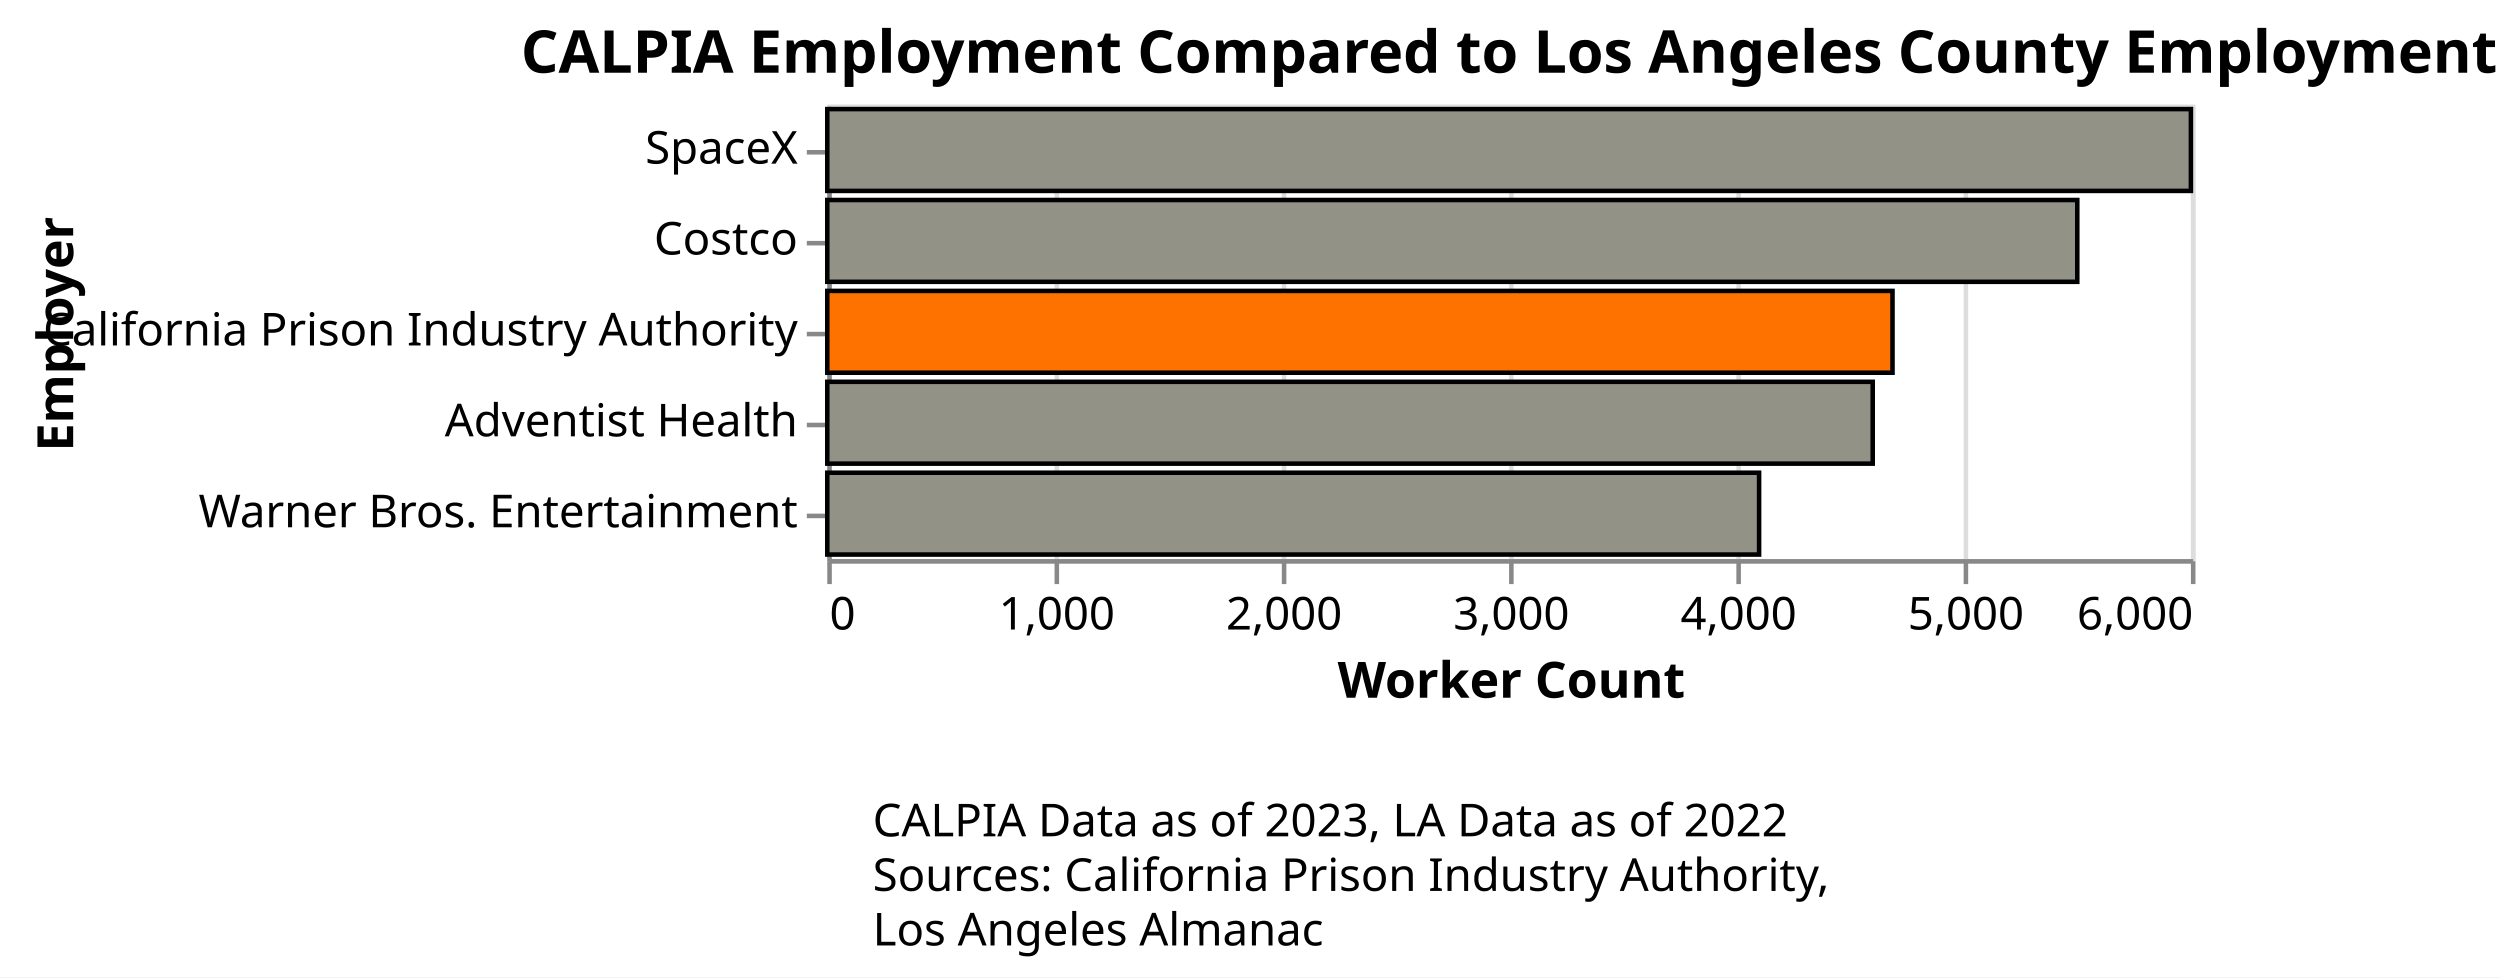
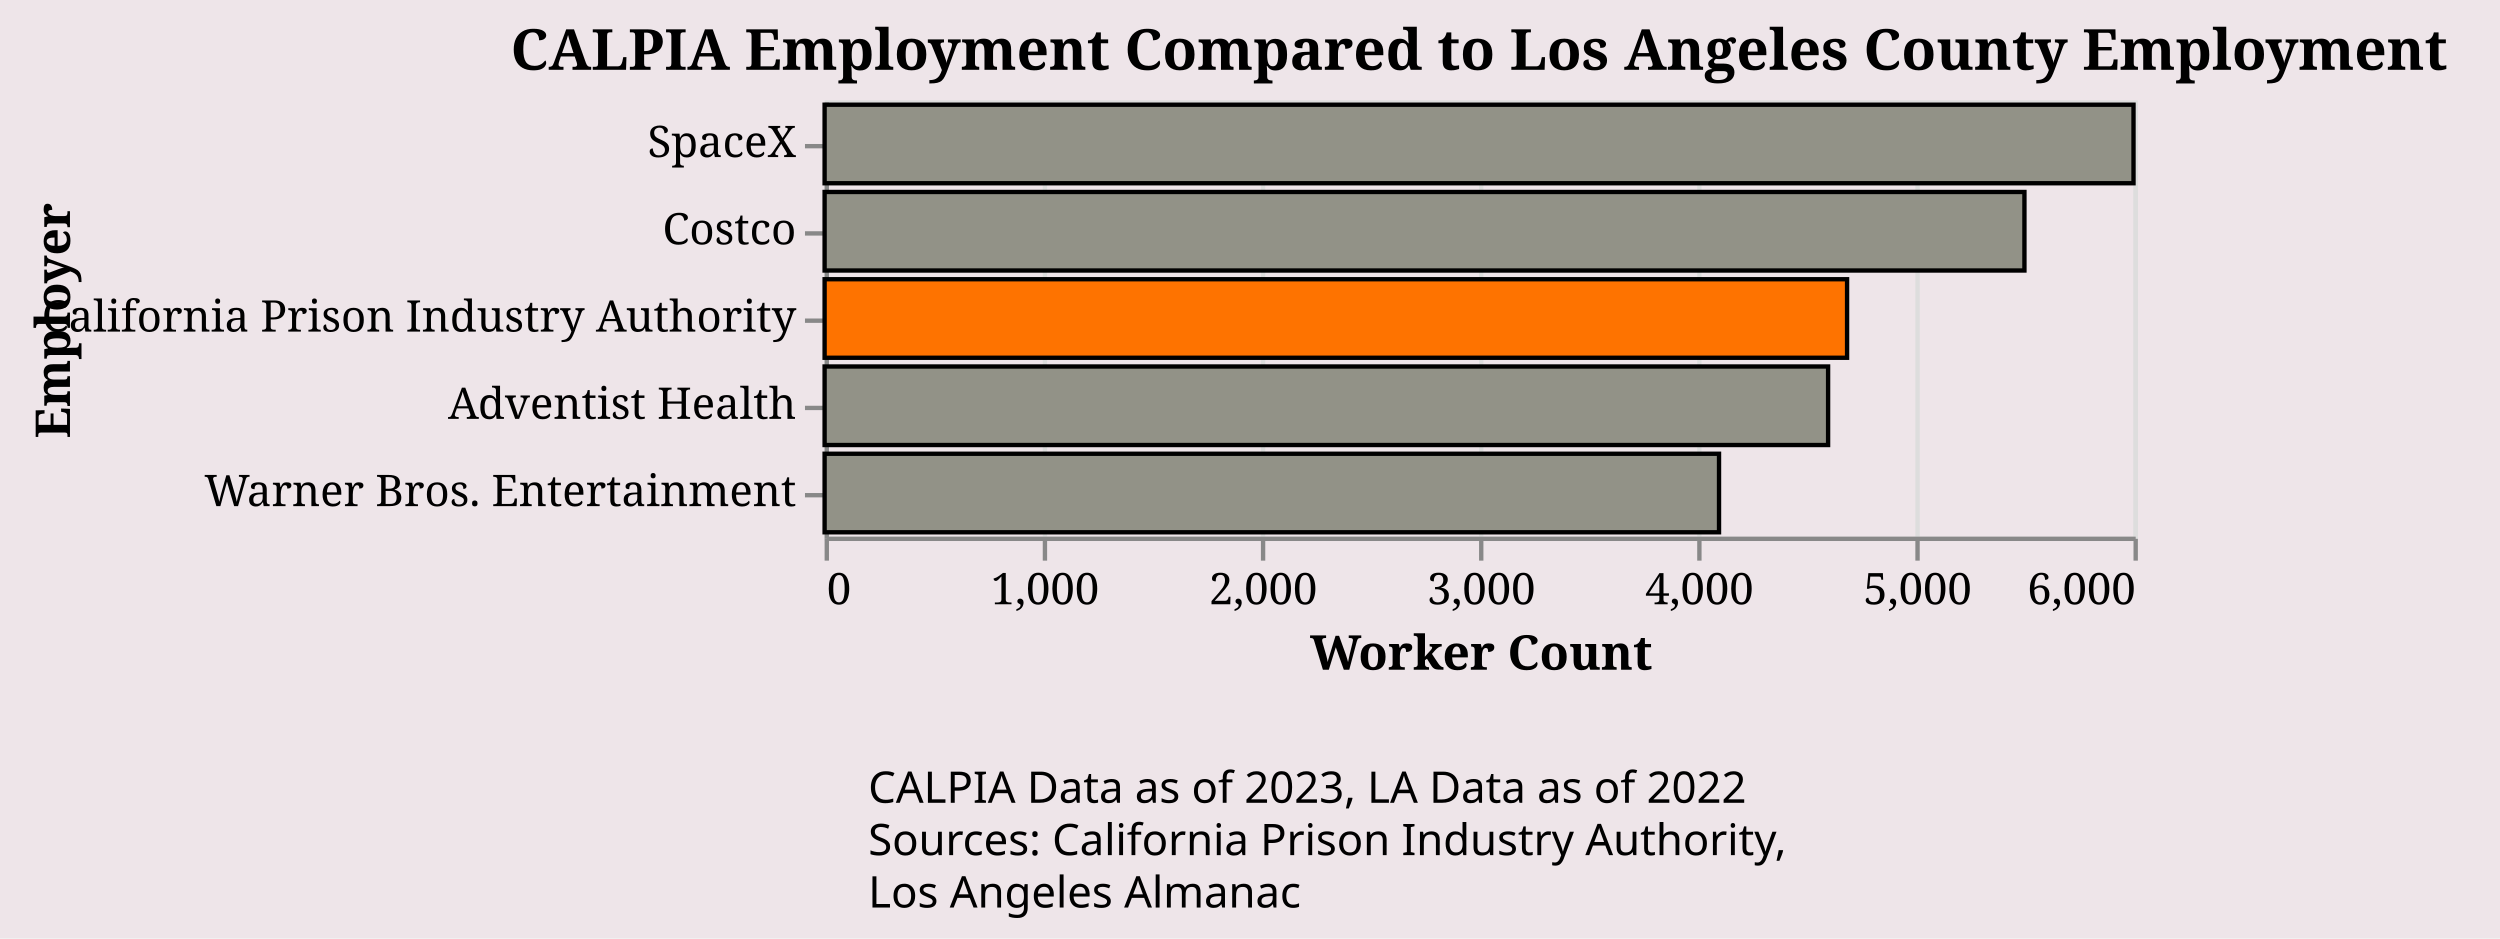
- <svg xmlns="http://www.w3.org/2000/svg" version="1.1" class="marks" width="550" height="215" viewBox="0 0 550 215">
-   <rect width="550" height="215" fill="white" />
-   <g fill="none" stroke-miterlimit="10" transform="translate(182,23)">
+ <svg xmlns="http://www.w3.org/2000/svg" version="1.1" class="marks" width="573" height="215" viewBox="0 0 573 215">
+   <rect width="573" height="215" fill="#EEE5E9" />
+   <g fill="none" stroke-miterlimit="10" transform="translate(189,23)">
    <g class="mark-group role-frame root" role="graphics-object" aria-roledescription="group mark container">
      <g transform="translate(0,0)">
        <path class="background" aria-hidden="true" d="M0,0h0v0h0Z" />
        <g>
          <g class="mark-group role-scope concat_0_group" role="graphics-object" aria-roledescription="group mark container">
            <g transform="translate(0,0)">
              <path class="background" aria-hidden="true" d="M0.5,0.5h300v100h-300Z" stroke="#ddd" />
              <g>
                <g class="mark-group role-axis" aria-hidden="true">
                  <g transform="translate(0.5,100.5)">
                    <path class="background" aria-hidden="true" d="M0,0h0v0h0Z" pointer-events="none" />
                    <g>
                      <g class="mark-rule role-axis-grid" pointer-events="none">
                        <line transform="translate(0,0)" x2="0" y2="-100" stroke="#ddd" stroke-width="1" opacity="1" />
                        <line transform="translate(50,0)" x2="0" y2="-100" stroke="#ddd" stroke-width="1" opacity="1" />
                        <line transform="translate(100,0)" x2="0" y2="-100" stroke="#ddd" stroke-width="1" opacity="1" />
                        <line transform="translate(150,0)" x2="0" y2="-100" stroke="#ddd" stroke-width="1" opacity="1" />
                        <line transform="translate(200,0)" x2="0" y2="-100" stroke="#ddd" stroke-width="1" opacity="1" />
                        <line transform="translate(250,0)" x2="0" y2="-100" stroke="#ddd" stroke-width="1" opacity="1" />
                        <line transform="translate(300,0)" x2="0" y2="-100" stroke="#ddd" stroke-width="1" opacity="1" />
                      </g>
                    </g>
                    <path class="foreground" aria-hidden="true" d="" pointer-events="none" display="none" />
                  </g>
                </g>
                <g class="mark-group role-axis" role="graphics-symbol" aria-roledescription="axis" aria-label="X-axis titled 'Worker Count' for a linear scale with values from 0 to 6,000">
                  <g transform="translate(0.5,100.5)">
                    <path class="background" aria-hidden="true" d="M0,0h0v0h0Z" pointer-events="none" />
                    <g>
                      <g class="mark-rule role-axis-tick" pointer-events="none">
                        <line transform="translate(0,0)" x2="0" y2="5" stroke="#888" stroke-width="1" opacity="1" />
                        <line transform="translate(50,0)" x2="0" y2="5" stroke="#888" stroke-width="1" opacity="1" />
                        <line transform="translate(100,0)" x2="0" y2="5" stroke="#888" stroke-width="1" opacity="1" />
                        <line transform="translate(150,0)" x2="0" y2="5" stroke="#888" stroke-width="1" opacity="1" />
                        <line transform="translate(200,0)" x2="0" y2="5" stroke="#888" stroke-width="1" opacity="1" />
                        <line transform="translate(250,0)" x2="0" y2="5" stroke="#888" stroke-width="1" opacity="1" />
                        <line transform="translate(300,0)" x2="0" y2="5" stroke="#888" stroke-width="1" opacity="1" />
                      </g>
                      <g class="mark-text role-axis-label" pointer-events="none">
-                         <text text-anchor="start" transform="translate(0,15)" font-family="sans-serif" font-size="10px" fill="#000" opacity="1">0</text>
-                         <text text-anchor="middle" transform="translate(50,15)" font-family="sans-serif" font-size="10px" fill="#000" opacity="1">1,000</text>
-                         <text text-anchor="middle" transform="translate(100,15)" font-family="sans-serif" font-size="10px" fill="#000" opacity="1">2,000</text>
-                         <text text-anchor="middle" transform="translate(150,15)" font-family="sans-serif" font-size="10px" fill="#000" opacity="1">3,000</text>
-                         <text text-anchor="middle" transform="translate(200,15)" font-family="sans-serif" font-size="10px" fill="#000" opacity="1">4,000</text>
-                         <text text-anchor="middle" transform="translate(250,15)" font-family="sans-serif" font-size="10px" fill="#000" opacity="1">5,000</text>
-                         <text text-anchor="end" transform="translate(300,15)" font-family="sans-serif" font-size="10px" fill="#000" opacity="1">6,000</text>
+                         <text text-anchor="start" transform="translate(0,15)" font-family="Georgia" font-size="10px" fill="#000" opacity="1">0</text>
+                         <text text-anchor="middle" transform="translate(50,15)" font-family="Georgia" font-size="10px" fill="#000" opacity="1">1,000</text>
+                         <text text-anchor="middle" transform="translate(100,15)" font-family="Georgia" font-size="10px" fill="#000" opacity="1">2,000</text>
+                         <text text-anchor="middle" transform="translate(150,15)" font-family="Georgia" font-size="10px" fill="#000" opacity="1">3,000</text>
+                         <text text-anchor="middle" transform="translate(200,15)" font-family="Georgia" font-size="10px" fill="#000" opacity="1">4,000</text>
+                         <text text-anchor="middle" transform="translate(250,15)" font-family="Georgia" font-size="10px" fill="#000" opacity="1">5,000</text>
+                         <text text-anchor="end" transform="translate(300,15)" font-family="Georgia" font-size="10px" fill="#000" opacity="1">6,000</text>
                      </g>
                      <g class="mark-rule role-axis-domain" pointer-events="none">
                        <line transform="translate(0,0)" x2="300" y2="0" stroke="#888" stroke-width="1" opacity="1" />
                      </g>
                      <g class="mark-text role-axis-title" pointer-events="none">
-                         <text text-anchor="middle" transform="translate(150,30)" font-family="sans-serif" font-size="11px" font-weight="bold" fill="#000" opacity="1">Worker Count</text>
+                         <text text-anchor="middle" transform="translate(150,30)" font-family="Georgia" font-size="11px" font-weight="bold" fill="#000" opacity="1">Worker Count</text>
                      </g>
                    </g>
                    <path class="foreground" aria-hidden="true" d="" pointer-events="none" display="none" />
                  </g>
                </g>
                <g class="mark-group role-axis" role="graphics-symbol" aria-roledescription="axis" aria-label="Y-axis titled 'Employer' for a discrete scale with 5 values: SpaceX, Costco, California Prison Industry Authority, Adventist Health, Warner Bros. Entertainment">
                  <g transform="translate(0.5,0.5)">
                    <path class="background" aria-hidden="true" d="M0,0h0v0h0Z" pointer-events="none" />
                    <g>
                      <g class="mark-rule role-axis-tick" pointer-events="none">
                        <line transform="translate(0,10)" x2="-5" y2="0" stroke="#888" stroke-width="1" opacity="1" />
                        <line transform="translate(0,30)" x2="-5" y2="0" stroke="#888" stroke-width="1" opacity="1" />
                        <line transform="translate(0,50)" x2="-5" y2="0" stroke="#888" stroke-width="1" opacity="1" />
                        <line transform="translate(0,70)" x2="-5" y2="0" stroke="#888" stroke-width="1" opacity="1" />
                        <line transform="translate(0,90)" x2="-5" y2="0" stroke="#888" stroke-width="1" opacity="1" />
                      </g>
                      <g class="mark-text role-axis-label" pointer-events="none">
-                         <text text-anchor="end" transform="translate(-7,12.5)" font-family="sans-serif" font-size="10px" fill="#000" opacity="1">SpaceX</text>
-                         <text text-anchor="end" transform="translate(-7,32.5)" font-family="sans-serif" font-size="10px" fill="#000" opacity="1">Costco</text>
-                         <text text-anchor="end" transform="translate(-7,52.5)" font-family="sans-serif" font-size="10px" fill="#000" opacity="1">California Prison Industry Authority</text>
-                         <text text-anchor="end" transform="translate(-7,72.5)" font-family="sans-serif" font-size="10px" fill="#000" opacity="1">Adventist Health</text>
-                         <text text-anchor="end" transform="translate(-7,92.5)" font-family="sans-serif" font-size="10px" fill="#000" opacity="1">Warner Bros. Entertainment</text>
+                         <text text-anchor="end" transform="translate(-7,12.5)" font-family="Georgia" font-size="10px" fill="#000" opacity="1">SpaceX</text>
+                         <text text-anchor="end" transform="translate(-7,32.5)" font-family="Georgia" font-size="10px" fill="#000" opacity="1">Costco</text>
+                         <text text-anchor="end" transform="translate(-7,52.5)" font-family="Georgia" font-size="10px" fill="#000" opacity="1">California Prison Industry Authority</text>
+                         <text text-anchor="end" transform="translate(-7,72.5)" font-family="Georgia" font-size="10px" fill="#000" opacity="1">Adventist Health</text>
+                         <text text-anchor="end" transform="translate(-7,92.5)" font-family="Georgia" font-size="10px" fill="#000" opacity="1">Warner Bros. Entertainment</text>
                      </g>
                      <g class="mark-rule role-axis-domain" pointer-events="none">
                        <line transform="translate(0,0)" x2="0" y2="100" stroke="#888" stroke-width="1" opacity="1" />
                      </g>
                      <g class="mark-text role-axis-title" pointer-events="none">
-                         <text text-anchor="middle" transform="translate(-164.4033,50) rotate(-90) translate(0,-2)" font-family="sans-serif" font-size="11px" font-weight="bold" fill="#000" opacity="1">Employer</text>
+                         <text text-anchor="middle" transform="translate(-171.4639,50) rotate(-90) translate(0,-2)" font-family="Georgia" font-size="11px" font-weight="bold" fill="#000" opacity="1">Employer</text>
                      </g>
                    </g>
                    <path class="foreground" aria-hidden="true" d="" pointer-events="none" display="none" />
                  </g>
                </g>
                <g class="mark-rect role-mark concat_0_marks" role="graphics-object" aria-roledescription="rect mark container">
                  <path aria-label="Worker Count: 4687; Employer: California Prison Industry Authority" role="graphics-symbol" aria-roledescription="bar" d="M0,41h234.35v18h-234.35Z" fill="#FE7300" stroke="#000000" />
                  <path aria-label="Worker Count: 4100; Employer: Warner Bros. Entertainment" role="graphics-symbol" aria-roledescription="bar" d="M0,81h205v18h-205Z" fill="#929287" stroke="#000000" />
                  <path aria-label="Worker Count: 5500; Employer: Costco" role="graphics-symbol" aria-roledescription="bar" d="M0,21h275v18h-275Z" fill="#929287" stroke="#000000" />
                  <path aria-label="Worker Count: 4600; Employer: Adventist Health" role="graphics-symbol" aria-roledescription="bar" d="M0,61h230v18h-230Z" fill="#929287" stroke="#000000" />
                  <path aria-label="Worker Count: 6000; Employer: SpaceX" role="graphics-symbol" aria-roledescription="bar" d="M0,1h300v18h-300Z" fill="#929287" stroke="#000000" />
                </g>
                <g class="mark-group role-title">
                  <g transform="translate(150,-17)">
                    <path class="background" aria-hidden="true" d="M0,0h0v0h0Z" pointer-events="none" />
                    <g>
                      <g class="mark-text role-title-text" role="graphics-symbol" aria-roledescription="title" aria-label="Title text 'CALPIA Employment Compared to Los Angeles County Employment'" pointer-events="none">
-                         <text text-anchor="middle" transform="translate(0,10)" font-family="sans-serif" font-size="13px" font-weight="bold" fill="#000" opacity="1">CALPIA Employment Compared to Los Angeles County Employment</text>
+                         <text text-anchor="middle" transform="translate(0,10)" font-family="Georgia" font-size="13px" font-weight="bold" fill="#000" opacity="1">CALPIA Employment Compared to Los Angeles County Employment</text>
                      </g>
                    </g>
                    <path class="foreground" aria-hidden="true" d="" pointer-events="none" display="none" />
                  </g>
                </g>
              </g>
              <path class="foreground" aria-hidden="true" d="" display="none" />
            </g>
          </g>
          <g class="mark-group role-scope concat_1_group" role="graphics-object" aria-roledescription="group mark container">
            <g transform="translate(0,153)">
              <path class="background" aria-hidden="true" d="M0,0h20v20h-20Z" />
              <g>
                <g class="mark-text role-mark concat_1_marks" role="graphics-object" aria-roledescription="text mark container">
-                   <text aria-label="text: CALPIA Data as of 2023, LA Data as of 2022,Sources: California Prison Industry Authority,,Los Angeles Almanac" role="graphics-symbol" aria-roledescription="text mark" text-anchor="start" transform="translate(10,8)" font-family="sans-serif" font-size="10px" fill="black">
+                   <text aria-label="text: CALPIA Data as of 2023, LA Data as of 2022,Sources: California Prison Industry Authority,,Los Angeles Almanac" role="graphics-symbol" aria-roledescription="text mark" text-anchor="start" transform="translate(10,8)" font-family="Verdana" font-size="10px" fill="black">
                    <tspan>CALPIA Data as of 2023, LA Data as of 2022</tspan>
                    <tspan x="0" dy="12">Sources: California Prison Industry Authority,</tspan>
                    <tspan x="0" dy="12">Los Angeles Almanac</tspan>
                  </text>
                </g>
              </g>
              <path class="foreground" aria-hidden="true" d="" display="none" />
            </g>
          </g>
        </g>
        <path class="foreground" aria-hidden="true" d="" display="none" />
      </g>
    </g>
  </g>
</svg>
